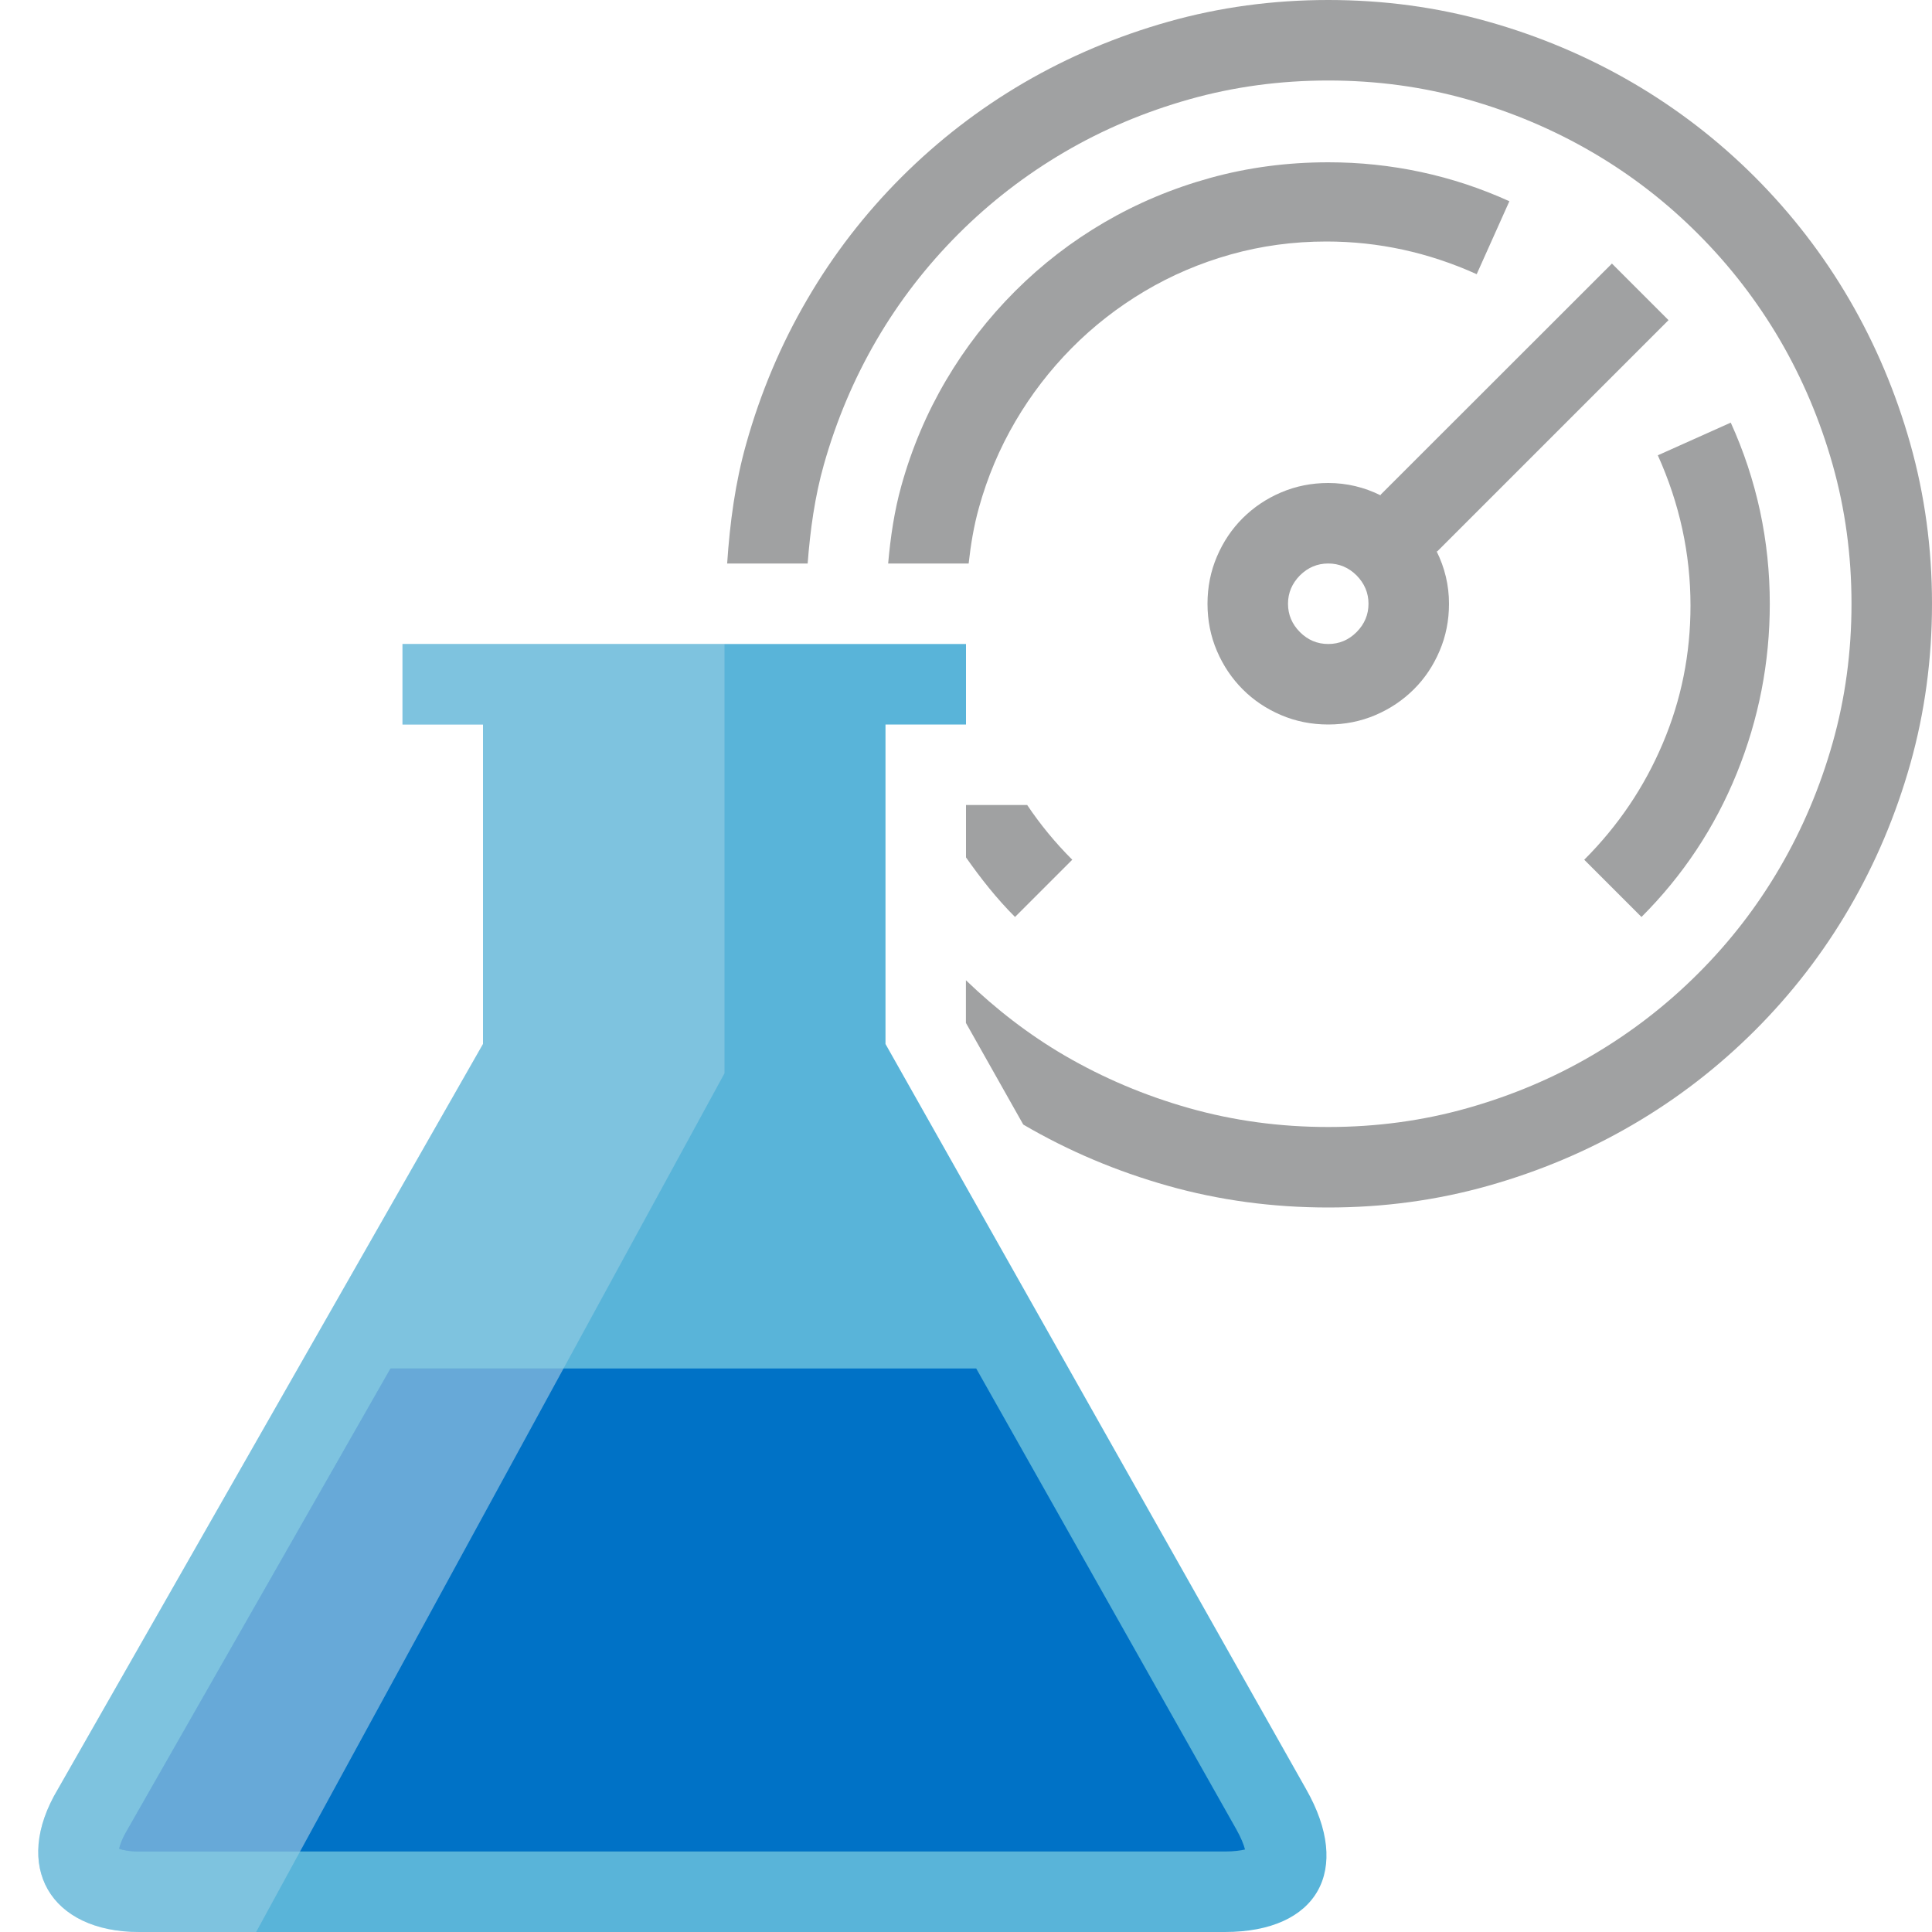
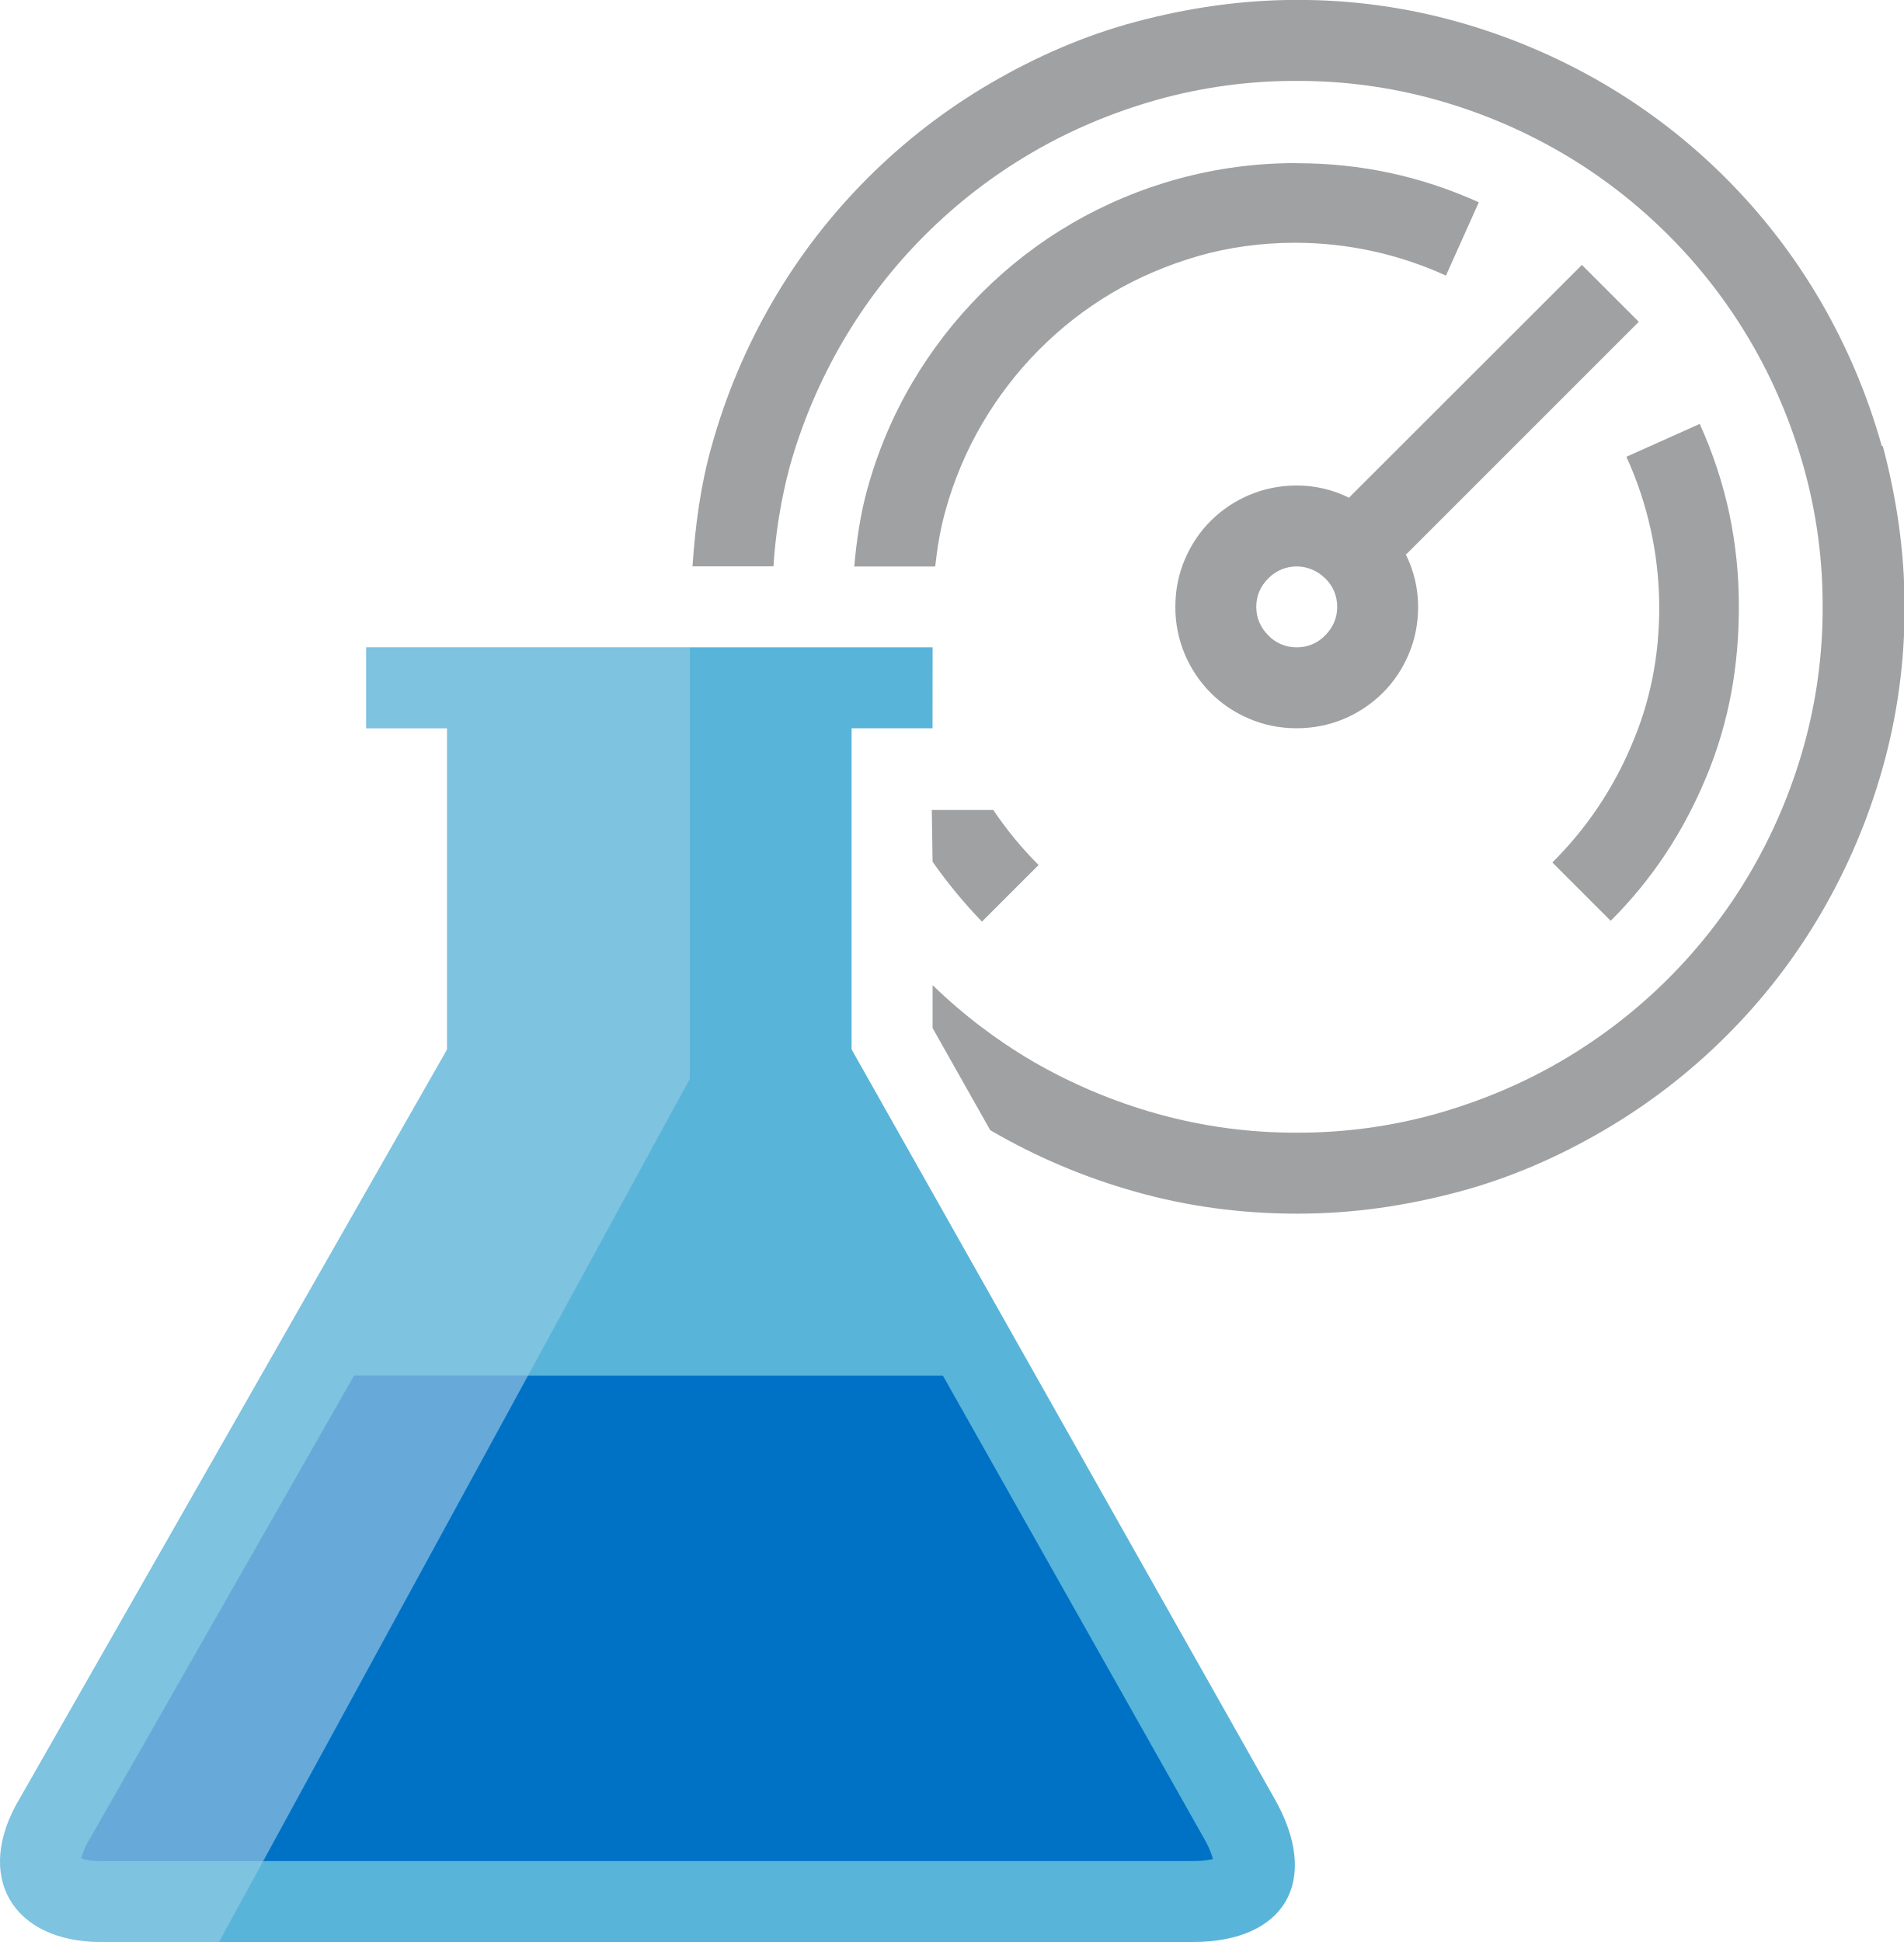
- <svg xmlns="http://www.w3.org/2000/svg" version="1.1" id="Layer_1" x="0px" y="0px" width="24px" height="24px" viewBox="0 0 24 24" enable-background="new 0 0 24 24" xml:space="preserve">
-   <g>
-     <path fill="#A0A1A2" d="M17.148,6.148l0.008,0.008C16.948,6.052,16.729,6,16.5,6c-0.208,0-0.403,0.039-0.586,0.117   s-0.341,0.185-0.477,0.32c-0.136,0.136-0.242,0.294-0.32,0.477C15.039,7.097,15,7.292,15,7.5s0.039,0.404,0.117,0.586   c0.078,0.183,0.185,0.341,0.32,0.477c0.136,0.136,0.294,0.242,0.477,0.32S16.292,9,16.5,9s0.403-0.039,0.586-0.117   s0.341-0.185,0.477-0.32c0.136-0.135,0.242-0.294,0.32-0.477C17.961,7.904,18,7.708,18,7.5c0-0.229-0.052-0.448-0.156-0.656   l0.008,0.008l2.875-2.875l-0.703-0.703L17.148,6.148z M16.852,7.852C16.753,7.951,16.636,8,16.5,8s-0.253-0.049-0.352-0.148   C16.05,7.753,16,7.636,16,7.5c0-0.135,0.05-0.252,0.148-0.352C16.247,7.05,16.364,7,16.5,7s0.253,0.05,0.352,0.148   C16.95,7.248,17,7.365,17,7.5C17,7.636,16.95,7.753,16.852,7.852z" />
-     <path fill="#A0A1A2" d="M19.68,10.68l0.711,0.711c0.516-0.516,0.91-1.11,1.184-1.785c0.273-0.674,0.41-1.376,0.41-2.105   c0-0.391-0.04-0.774-0.121-1.152C21.782,5.97,21.661,5.604,21.5,5.25l-0.906,0.406C20.864,6.255,21,6.878,21,7.523   c0,0.599-0.114,1.169-0.344,1.711C20.427,9.776,20.102,10.258,19.68,10.68z" />
-     <path fill="#A0A1A2" d="M23.73,5.512c-0.18-0.638-0.433-1.235-0.758-1.793c-0.325-0.557-0.716-1.063-1.172-1.52   c-0.456-0.456-0.962-0.846-1.52-1.172c-0.558-0.325-1.155-0.578-1.793-0.758S17.188,0,16.5,0s-1.351,0.09-1.988,0.27   s-1.235,0.433-1.793,0.758c-0.558,0.326-1.063,0.716-1.52,1.172c-0.456,0.456-0.847,0.962-1.172,1.52   C9.702,4.276,9.449,4.874,9.27,5.512C9.134,5.992,9.067,6.491,9.033,7h1c0.032-0.419,0.089-0.831,0.201-1.227   c0.156-0.552,0.375-1.069,0.656-1.551c0.281-0.481,0.62-0.92,1.016-1.316s0.835-0.734,1.316-1.016s0.999-0.5,1.551-0.656   S15.901,1,16.5,1c0.599,0,1.175,0.078,1.727,0.234s1.069,0.375,1.551,0.656s0.921,0.62,1.316,1.016   c0.396,0.396,0.734,0.835,1.016,1.316c0.281,0.482,0.5,0.999,0.656,1.551C22.922,6.326,23,6.901,23,7.5s-0.078,1.175-0.234,1.727   s-0.375,1.069-0.656,1.551c-0.281,0.482-0.62,0.921-1.016,1.316c-0.396,0.396-0.835,0.734-1.316,1.016s-0.999,0.5-1.551,0.656   S17.099,14,16.5,14s-1.175-0.078-1.727-0.234s-1.069-0.375-1.551-0.656c-0.445-0.26-0.851-0.575-1.223-0.933v0.53l0.712,1.262   c0.002,0.001,0.004,0.003,0.006,0.004c0.558,0.326,1.155,0.578,1.793,0.758S15.812,15,16.5,15s1.351-0.09,1.988-0.27   s1.235-0.432,1.793-0.758c0.558-0.325,1.063-0.716,1.52-1.172c0.456-0.456,0.847-0.962,1.172-1.52   c0.325-0.557,0.578-1.155,0.758-1.793C23.91,8.851,24,8.188,24,7.5S23.91,6.15,23.73,5.512z" />
-     <path fill="#A0A1A2" d="M12,10.651c0.182,0.259,0.379,0.51,0.609,0.74l0.711-0.711c-0.211-0.211-0.397-0.437-0.56-0.68H12V10.651z" />
-     <path fill="#A0A1A2" d="M16.5,2.016c-0.511,0-1,0.065-1.469,0.195c-0.469,0.13-0.906,0.314-1.312,0.551s-0.776,0.522-1.109,0.855   s-0.62,0.703-0.859,1.109s-0.425,0.844-0.555,1.312C11.109,6.35,11.062,6.673,11.033,7H12h0.033   c0.026-0.235,0.064-0.466,0.127-0.691c0.106-0.383,0.258-0.741,0.453-1.074c0.195-0.333,0.429-0.637,0.699-0.91   s0.573-0.509,0.906-0.707s0.69-0.35,1.07-0.457C15.669,3.054,16.065,3,16.477,3c0.646,0,1.269,0.136,1.867,0.406L18.75,2.5   c-0.354-0.161-0.72-0.282-1.098-0.363C17.274,2.056,16.891,2.016,16.5,2.016z" />
+ <svg xmlns="http://www.w3.org/2000/svg" width="23.525" height="24">
+   <g fill="#a0a1a2">
+     <path d="M16.673 6.148l.008.008A1.45 1.45 0 0 0 16.025 6c-.208 0-.403.04-.586.117a1.51 1.51 0 0 0-.477.32c-.136.136-.242.294-.32.477s-.117.378-.117.586a1.49 1.49 0 0 0 .117.586 1.51 1.51 0 0 0 .32.477c.136.136.294.242.477.32s.378.117.586.117.403-.04.586-.117a1.51 1.51 0 0 0 .477-.32 1.48 1.48 0 0 0 .32-.477c.078-.182.117-.378.117-.586a1.45 1.45 0 0 0-.156-.656l.008.008 2.875-2.875-.703-.703zm-.296 1.704a.48.48 0 0 1-.352.148.48.48 0 0 1-.352-.148c-.098-.1-.148-.216-.148-.352s.05-.252.148-.352S15.9 7 16.025 7s.253.05.352.148a.48.48 0 0 1 .148.352c0 .135-.05.253-.148.352zm2.828 2.828l.7.7c.516-.516.9-1.1 1.184-1.785s.4-1.376.4-2.105a5.55 5.55 0 0 0-.12-1.152 5.41 5.41 0 0 0-.364-1.099l-.906.406a4.5 4.5 0 0 1 .406 1.867c0 .6-.114 1.17-.344 1.7a4.51 4.51 0 0 1-.976 1.446zm4.05-5.168a7.7 7.7 0 0 0-.758-1.793 7.48 7.48 0 0 0-1.172-1.52c-.456-.456-.962-.846-1.52-1.172a7.7 7.7 0 0 0-1.793-.758 7.28 7.28 0 0 0-1.987-.27c-.687 0-1.35.1-1.988.27s-1.235.433-1.793.758a7.49 7.49 0 0 0-1.52 1.172c-.456.456-.847.962-1.172 1.52a7.61 7.61 0 0 0-.757 1.792c-.136.48-.203.98-.237 1.488h1a6.4 6.4 0 0 1 .2-1.227 6.62 6.62 0 0 1 .656-1.55 6.47 6.47 0 0 1 1.016-1.316c.396-.396.835-.734 1.316-1.016s1-.5 1.55-.656A6.32 6.32 0 0 1 16.025 1a6.32 6.32 0 0 1 1.727.234 6.62 6.62 0 0 1 1.55.656 6.5 6.5 0 0 1 1.316 1.016c.396.396.734.835 1.016 1.316s.5 1 .656 1.55a6.31 6.31 0 0 1 .234 1.727 6.32 6.32 0 0 1-.234 1.727 6.62 6.62 0 0 1-.656 1.55 6.5 6.5 0 0 1-1.016 1.316c-.396.396-.835.734-1.316 1.016s-1 .5-1.55.656a6.32 6.32 0 0 1-1.727.234 6.32 6.32 0 0 1-1.727-.234 6.62 6.62 0 0 1-1.55-.656 6.51 6.51 0 0 1-1.223-.933v.53l.712 1.262a7.65 7.65 0 0 0 1.799.762c.638.18 1.302.27 2 .27s1.35-.1 1.988-.27 1.235-.432 1.793-.758a7.49 7.49 0 0 0 1.52-1.172c.457-.456.847-.962 1.172-1.52a7.68 7.68 0 0 0 .758-1.793 7.27 7.27 0 0 0 .27-1.987c0-.687-.1-1.35-.27-1.988zm-11.73 5.138a6.17 6.17 0 0 0 .61.74l.7-.7a4.53 4.53 0 0 1-.56-.68h-.76z" />
+     <path d="M16.025 2.016a5.47 5.47 0 0 0-1.469.195 5.51 5.51 0 0 0-1.312.551 5.44 5.44 0 0 0-1.109.855c-.333.333-.62.703-.86 1.11s-.425.844-.555 1.312c-.087.312-.134.635-.163.962h1c.026-.235.064-.466.127-.69.106-.383.258-.74.453-1.074a4.59 4.59 0 0 1 .699-.91c.27-.273.573-.51.906-.707s.7-.35 1.07-.457S15.6 3 16.002 3a4.49 4.49 0 0 1 1.867.406l.406-.906c-.354-.16-.72-.282-1.098-.363s-.76-.12-1.152-.12z" />
  </g>
-   <path fill="#59B4D9" d="M12,8H5v1h1v3.969l-5.28,9.255C0.144,23.184,0.624,24,1.728,24h13.488c1.152,0,1.584-0.768,1.008-1.776  L11,12.969V9h1V8L12,8z" />
-   <path fill="#0072C6" d="M12.127,17H4.851l-3.263,5.72c-0.072,0.12-0.098,0.201-0.108,0.246C1.523,22.981,1.601,23,1.728,23h13.488  c0.114,0,0.196-0.012,0.25-0.025c-0.015-0.058-0.047-0.143-0.11-0.254L12.127,17z" />
-   <path opacity="0.25" fill="#ECF0F1" enable-background="new    " d="M5,9h1v3.969l-5.28,9.255C0.144,23.184,0.624,24,1.728,24h1.454  L7,17l2-3.667V8H5V9z" />
-   <path opacity="0.25" fill="#ECF0F1" enable-background="new    " d="M3.727,23L7,17H4.851l-3.263,5.72  c-0.072,0.12-0.098,0.201-0.108,0.246C1.523,22.981,1.601,23,1.728,23H3.727z" />
+   <path d="M11.525 8h-7v1h1v3.97l-5.28 9.255C-.33 23.184.15 24 1.253 24H14.74c1.152 0 1.584-.768 1.008-1.776l-5.224-9.255V9h1z" fill="#59b4d9" />
+   <path d="M11.652 17H4.376l-3.263 5.72c-.072.12-.098.2-.108.246.043.015.12.034.248.034H14.74c.114 0 .196-.012.25-.025a1.08 1.08 0 0 0-.11-.254z" fill="#0072c6" />
+   <g fill="#ecf0f1">
+     <path d="M4.525 9h1v3.97l-5.28 9.255C-.33 23.184.15 24 1.253 24h1.454l5.818-10.667V8h-4z" opacity=".25" />
+     <path d="M3.252 23l3.273-6h-2.15l-3.263 5.72c-.072.12-.098.2-.108.246.043.015.12.034.248.034z" opacity=".25" />
+   </g>
</svg>
